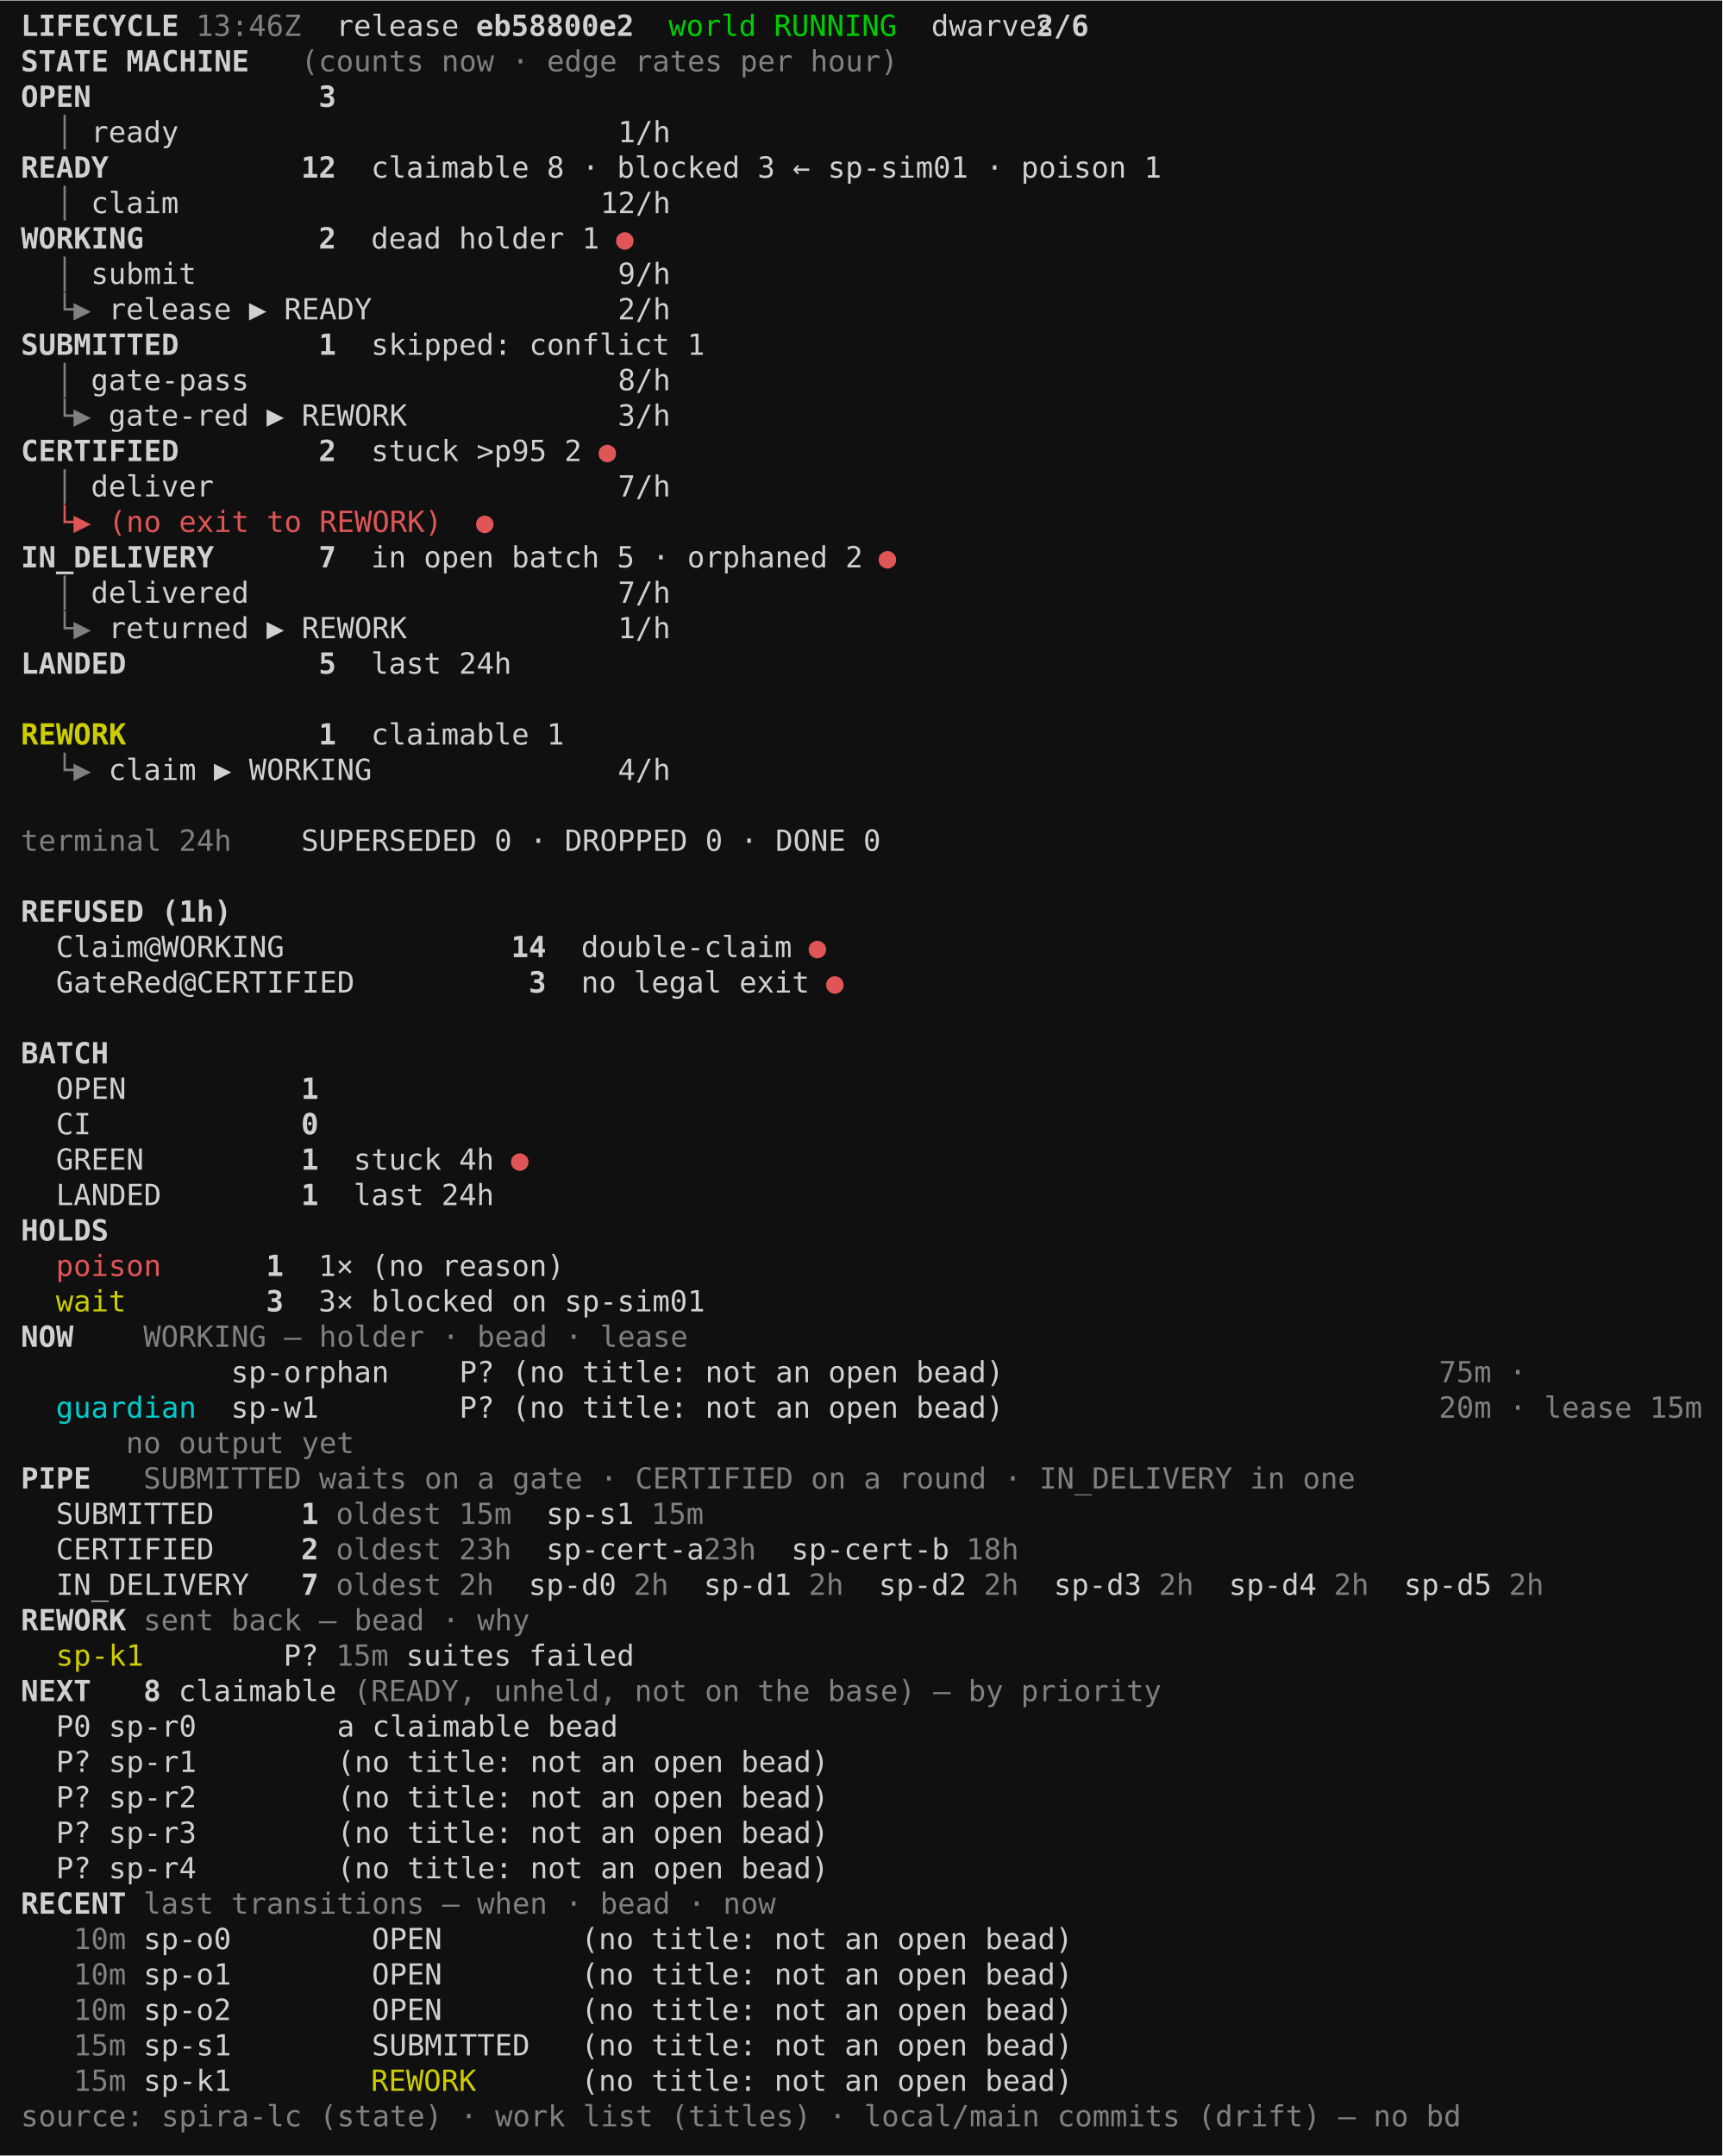
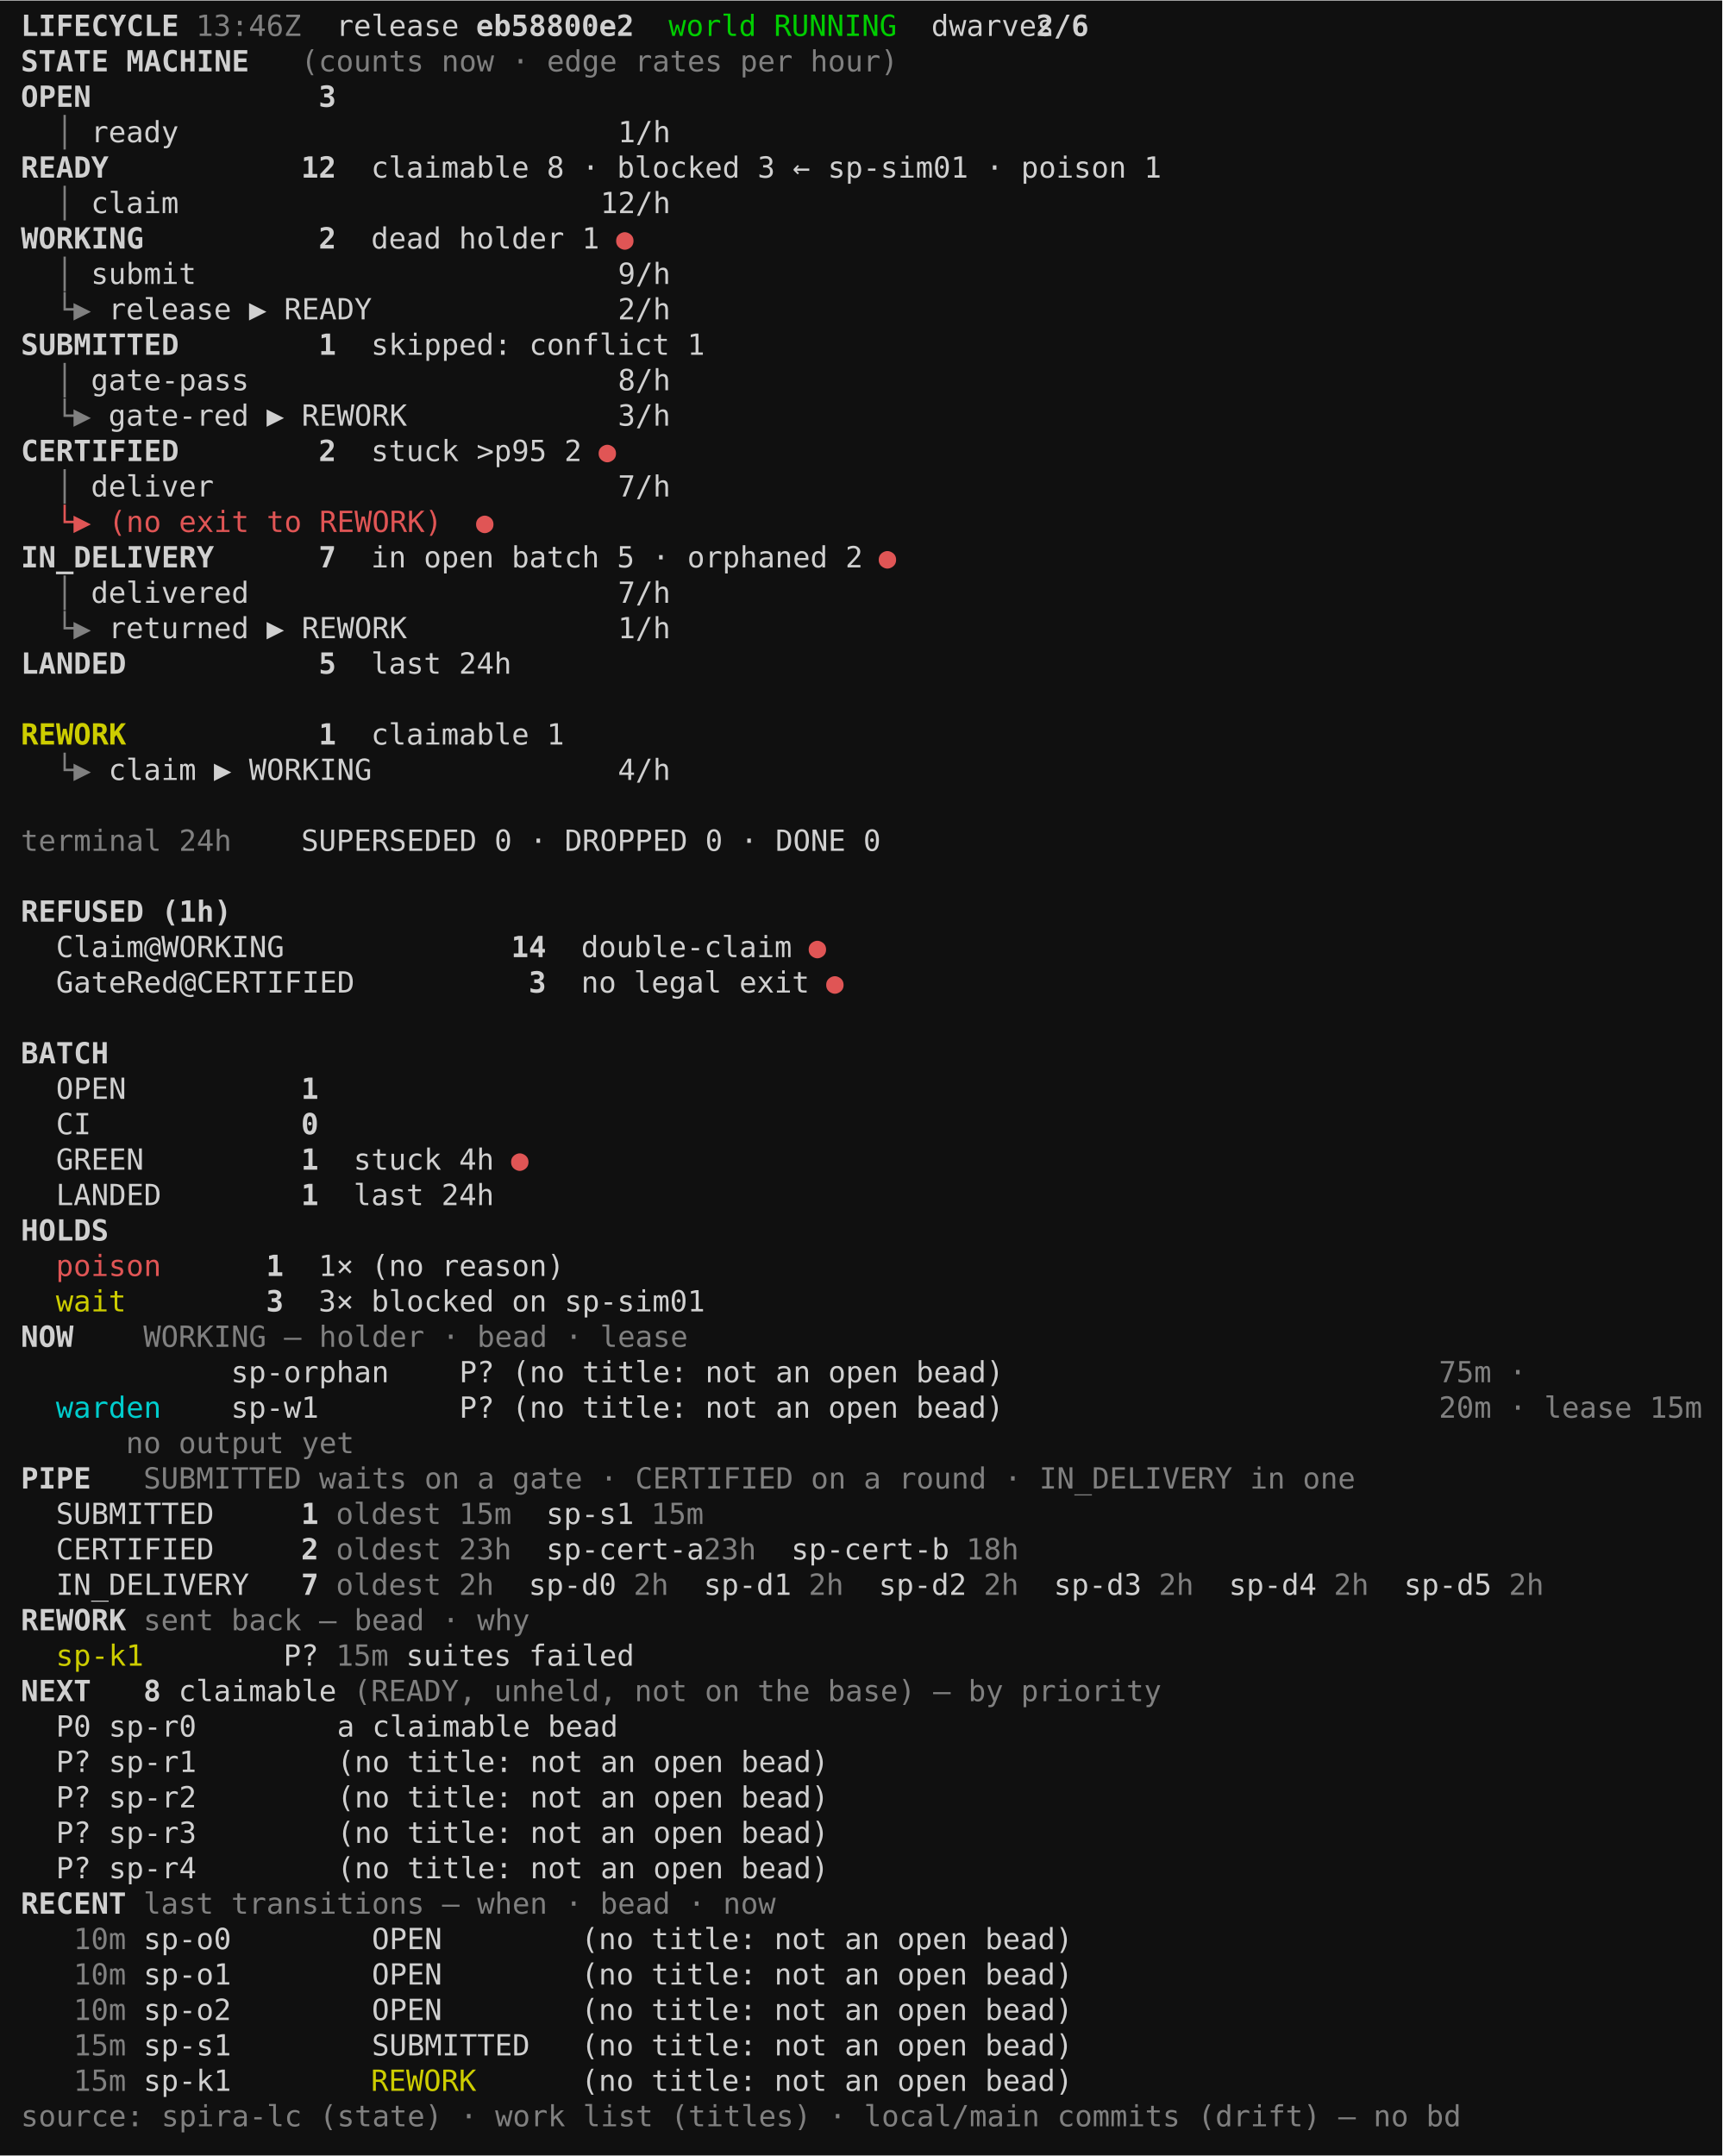
<svg xmlns="http://www.w3.org/2000/svg" width="826" height="1034" viewBox="0 0 826.4 1034.0" font-family="DejaVu Sans Mono,Menlo,monospace" font-size="14.0">
  <rect width="100%" height="100%" fill="#101010" />
  <text x="10.0" y="17.0" fill="#d0d0d0" font-weight="bold" xml:space="preserve">LIFECYCLE</text>
  <text x="94.0" y="17.0" fill="#808080" xml:space="preserve">13:46Z</text>
  <text x="144.4" y="17.0" fill="#d0d0d0" xml:space="preserve">  release </text>
  <text x="228.4" y="17.0" fill="#d0d0d0" font-weight="bold" xml:space="preserve">eb58800e2</text>
  <text x="320.8" y="17.0" fill="#00cd00" xml:space="preserve">world RUNNING</text>
  <text x="430.0" y="17.0" fill="#d0d0d0" xml:space="preserve">  dwarves </text>
  <text x="497.2" y="17.0" fill="#d0d0d0" font-weight="bold" xml:space="preserve">2/6</text>
  <text x="10.0" y="34.0" fill="#d0d0d0" font-weight="bold" xml:space="preserve">STATE MACHINE</text>
  <text x="144.4" y="34.0" fill="#808080" xml:space="preserve">(counts now · edge rates per hour)</text>
  <text x="10.0" y="51.0" fill="#d0d0d0" font-weight="bold" xml:space="preserve">OPEN          </text>
  <text x="127.6" y="51.0" fill="#d0d0d0" font-weight="bold" xml:space="preserve">   3</text>
  <text x="26.8" y="68.0" fill="#808080" xml:space="preserve">│</text>
  <text x="35.2" y="68.0" fill="#d0d0d0" xml:space="preserve"> ready                         1/h</text>
  <text x="10.0" y="85.0" fill="#d0d0d0" font-weight="bold" xml:space="preserve">READY         </text>
  <text x="127.6" y="85.0" fill="#d0d0d0" font-weight="bold" xml:space="preserve">  12</text>
  <text x="161.2" y="85.0" fill="#d0d0d0" xml:space="preserve">  claimable 8 · blocked 3 ← sp-sim01 · poison 1</text>
  <text x="26.8" y="102.0" fill="#808080" xml:space="preserve">│</text>
  <text x="35.2" y="102.0" fill="#d0d0d0" xml:space="preserve"> claim                        12/h</text>
  <text x="10.0" y="119.0" fill="#d0d0d0" font-weight="bold" xml:space="preserve">WORKING       </text>
  <text x="127.6" y="119.0" fill="#d0d0d0" font-weight="bold" xml:space="preserve">   2</text>
  <text x="161.2" y="119.0" fill="#d0d0d0" xml:space="preserve">  dead holder 1 </text>
  <text x="295.6" y="119.0" fill="#e05555" xml:space="preserve">●</text>
  <text x="26.8" y="136.0" fill="#808080" xml:space="preserve">│</text>
  <text x="35.2" y="136.0" fill="#d0d0d0" xml:space="preserve"> submit                        9/h</text>
  <text x="26.8" y="153.0" fill="#808080" xml:space="preserve">└▶</text>
  <text x="43.6" y="153.0" fill="#d0d0d0" xml:space="preserve"> release ▶ READY              2/h</text>
  <text x="10.0" y="170.0" fill="#d0d0d0" font-weight="bold" xml:space="preserve">SUBMITTED     </text>
  <text x="127.6" y="170.0" fill="#d0d0d0" font-weight="bold" xml:space="preserve">   1</text>
  <text x="161.2" y="170.0" fill="#d0d0d0" xml:space="preserve">  skipped: conflict 1</text>
  <text x="26.8" y="187.0" fill="#808080" xml:space="preserve">│</text>
  <text x="35.2" y="187.0" fill="#d0d0d0" xml:space="preserve"> gate-pass                     8/h</text>
  <text x="26.8" y="204.0" fill="#808080" xml:space="preserve">└▶</text>
  <text x="43.6" y="204.0" fill="#d0d0d0" xml:space="preserve"> gate-red ▶ REWORK            3/h</text>
  <text x="10.0" y="221.0" fill="#d0d0d0" font-weight="bold" xml:space="preserve">CERTIFIED     </text>
  <text x="127.6" y="221.0" fill="#d0d0d0" font-weight="bold" xml:space="preserve">   2</text>
  <text x="161.2" y="221.0" fill="#d0d0d0" xml:space="preserve">  stuck &gt;p95 2 </text>
  <text x="287.2" y="221.0" fill="#e05555" xml:space="preserve">●</text>
  <text x="26.8" y="238.0" fill="#808080" xml:space="preserve">│</text>
  <text x="35.2" y="238.0" fill="#d0d0d0" xml:space="preserve"> deliver                       7/h</text>
  <text x="26.8" y="255.0" fill="#e05555" xml:space="preserve">└▶ (no exit to REWORK)</text>
  <text x="228.4" y="255.0" fill="#e05555" xml:space="preserve">●</text>
  <text x="10.0" y="272.0" fill="#d0d0d0" font-weight="bold" xml:space="preserve">IN_DELIVERY   </text>
  <text x="127.6" y="272.0" fill="#d0d0d0" font-weight="bold" xml:space="preserve">   7</text>
  <text x="161.2" y="272.0" fill="#d0d0d0" xml:space="preserve">  in open batch 5 · orphaned 2 </text>
  <text x="421.6" y="272.0" fill="#e05555" xml:space="preserve">●</text>
  <text x="26.8" y="289.0" fill="#808080" xml:space="preserve">│</text>
  <text x="35.2" y="289.0" fill="#d0d0d0" xml:space="preserve"> delivered                     7/h</text>
  <text x="26.8" y="306.0" fill="#808080" xml:space="preserve">└▶</text>
  <text x="43.6" y="306.0" fill="#d0d0d0" xml:space="preserve"> returned ▶ REWORK            1/h</text>
  <text x="10.0" y="323.0" fill="#d0d0d0" font-weight="bold" xml:space="preserve">LANDED        </text>
  <text x="127.6" y="323.0" fill="#d0d0d0" font-weight="bold" xml:space="preserve">   5</text>
  <text x="161.2" y="323.0" fill="#d0d0d0" xml:space="preserve">  last 24h</text>
  <text x="10.0" y="357.0" fill="#cdcd00" font-weight="bold" xml:space="preserve">REWORK        </text>
  <text x="127.6" y="357.0" fill="#d0d0d0" font-weight="bold" xml:space="preserve">   1</text>
  <text x="161.2" y="357.0" fill="#d0d0d0" xml:space="preserve">  claimable 1</text>
  <text x="26.8" y="374.0" fill="#808080" xml:space="preserve">└▶</text>
  <text x="43.6" y="374.0" fill="#d0d0d0" xml:space="preserve"> claim ▶ WORKING              4/h</text>
  <text x="10.0" y="408.0" fill="#808080" xml:space="preserve">terminal 24h</text>
  <text x="110.8" y="408.0" fill="#d0d0d0" xml:space="preserve">    SUPERSEDED 0 · DROPPED 0 · DONE 0</text>
  <text x="10.0" y="442.0" fill="#d0d0d0" font-weight="bold" xml:space="preserve">REFUSED (1h)</text>
  <text x="10.0" y="459.0" fill="#d0d0d0" xml:space="preserve">  Claim@WORKING           </text>
  <text x="228.4" y="459.0" fill="#d0d0d0" font-weight="bold" xml:space="preserve">  14</text>
  <text x="262.0" y="459.0" fill="#d0d0d0" xml:space="preserve">  double-claim </text>
  <text x="388.0" y="459.0" fill="#e05555" xml:space="preserve">●</text>
  <text x="10.0" y="476.0" fill="#d0d0d0" xml:space="preserve">  GateRed@CERTIFIED       </text>
  <text x="228.4" y="476.0" fill="#d0d0d0" font-weight="bold" xml:space="preserve">   3</text>
  <text x="262.0" y="476.0" fill="#d0d0d0" xml:space="preserve">  no legal exit </text>
  <text x="396.4" y="476.0" fill="#e05555" xml:space="preserve">●</text>
  <text x="10.0" y="510.0" fill="#d0d0d0" font-weight="bold" xml:space="preserve">BATCH</text>
  <text x="10.0" y="527.0" fill="#d0d0d0" xml:space="preserve">  OPEN        </text>
  <text x="127.6" y="527.0" fill="#d0d0d0" font-weight="bold" xml:space="preserve">  1</text>
  <text x="10.0" y="544.0" fill="#d0d0d0" xml:space="preserve">  CI          </text>
  <text x="127.6" y="544.0" fill="#d0d0d0" font-weight="bold" xml:space="preserve">  0</text>
  <text x="10.0" y="561.0" fill="#d0d0d0" xml:space="preserve">  GREEN       </text>
  <text x="127.6" y="561.0" fill="#d0d0d0" font-weight="bold" xml:space="preserve">  1</text>
  <text x="152.8" y="561.0" fill="#d0d0d0" xml:space="preserve">  stuck 4h </text>
  <text x="245.2" y="561.0" fill="#e05555" xml:space="preserve">●</text>
  <text x="10.0" y="578.0" fill="#d0d0d0" xml:space="preserve">  LANDED      </text>
  <text x="127.6" y="578.0" fill="#d0d0d0" font-weight="bold" xml:space="preserve">  1</text>
  <text x="152.8" y="578.0" fill="#d0d0d0" xml:space="preserve">  last 24h</text>
  <text x="10.0" y="595.0" fill="#d0d0d0" font-weight="bold" xml:space="preserve">HOLDS</text>
  <text x="26.8" y="612.0" fill="#e05555" xml:space="preserve">poison   </text>
  <text x="102.4" y="612.0" fill="#d0d0d0" font-weight="bold" xml:space="preserve">   1</text>
  <text x="136.0" y="612.0" fill="#d0d0d0" xml:space="preserve">  1× (no reason)</text>
  <text x="26.8" y="629.0" fill="#cdcd00" xml:space="preserve">wait     </text>
  <text x="102.4" y="629.0" fill="#d0d0d0" font-weight="bold" xml:space="preserve">   3</text>
  <text x="136.0" y="629.0" fill="#d0d0d0" xml:space="preserve">  3× blocked on sp-sim01</text>
  <text x="10.0" y="646.0" fill="#d0d0d0" font-weight="bold" xml:space="preserve">NOW</text>
  <text x="68.8" y="646.0" fill="#808080" xml:space="preserve">WORKING — holder · bead · lease</text>
  <text x="102.4" y="663.0" fill="#d0d0d0" xml:space="preserve"> sp-orphan    P? (no title: not an open bead)                         </text>
  <text x="690.4" y="663.0" fill="#808080" xml:space="preserve">75m · </text>
-   <text x="26.8" y="680.0" fill="#00cdcd" xml:space="preserve">guardian </text>
+   <text x="26.8" y="680.0" fill="#00cdcd" xml:space="preserve">warden </text>
  <text x="102.4" y="680.0" fill="#d0d0d0" xml:space="preserve"> sp-w1        P? (no title: not an open bead)                         </text>
  <text x="690.4" y="680.0" fill="#808080" xml:space="preserve">20m · lease 15m</text>
  <text x="60.4" y="697.0" fill="#808080" xml:space="preserve">no output yet</text>
  <text x="10.0" y="714.0" fill="#d0d0d0" font-weight="bold" xml:space="preserve">PIPE</text>
  <text x="68.8" y="714.0" fill="#808080" xml:space="preserve">SUBMITTED waits on a gate · CERTIFIED on a round · IN_DELIVERY in one</text>
  <text x="10.0" y="731.0" fill="#d0d0d0" xml:space="preserve">  SUBMITTED   </text>
  <text x="127.6" y="731.0" fill="#d0d0d0" font-weight="bold" xml:space="preserve">  1</text>
  <text x="161.2" y="731.0" fill="#808080" xml:space="preserve">oldest 15m</text>
  <text x="245.2" y="731.0" fill="#d0d0d0" xml:space="preserve">  sp-s1 </text>
  <text x="312.4" y="731.0" fill="#808080" xml:space="preserve">15m</text>
  <text x="10.0" y="748.0" fill="#d0d0d0" xml:space="preserve">  CERTIFIED   </text>
  <text x="127.6" y="748.0" fill="#d0d0d0" font-weight="bold" xml:space="preserve">  2</text>
  <text x="161.2" y="748.0" fill="#808080" xml:space="preserve">oldest 23h</text>
  <text x="245.2" y="748.0" fill="#d0d0d0" xml:space="preserve">  sp-cert-a </text>
  <text x="337.6" y="748.0" fill="#808080" xml:space="preserve">23h</text>
  <text x="362.8" y="748.0" fill="#d0d0d0" xml:space="preserve">  sp-cert-b </text>
  <text x="463.6" y="748.0" fill="#808080" xml:space="preserve">18h</text>
  <text x="10.0" y="765.0" fill="#d0d0d0" xml:space="preserve">  IN_DELIVERY </text>
  <text x="127.6" y="765.0" fill="#d0d0d0" font-weight="bold" xml:space="preserve">  7</text>
  <text x="161.2" y="765.0" fill="#808080" xml:space="preserve">oldest 2h</text>
  <text x="236.8" y="765.0" fill="#d0d0d0" xml:space="preserve">  sp-d0 </text>
  <text x="304.0" y="765.0" fill="#808080" xml:space="preserve">2h</text>
  <text x="320.8" y="765.0" fill="#d0d0d0" xml:space="preserve">  sp-d1 </text>
  <text x="388.0" y="765.0" fill="#808080" xml:space="preserve">2h</text>
  <text x="404.8" y="765.0" fill="#d0d0d0" xml:space="preserve">  sp-d2 </text>
  <text x="472.0" y="765.0" fill="#808080" xml:space="preserve">2h</text>
  <text x="488.8" y="765.0" fill="#d0d0d0" xml:space="preserve">  sp-d3 </text>
  <text x="556.0" y="765.0" fill="#808080" xml:space="preserve">2h</text>
  <text x="572.8" y="765.0" fill="#d0d0d0" xml:space="preserve">  sp-d4 </text>
  <text x="640.0" y="765.0" fill="#808080" xml:space="preserve">2h</text>
  <text x="656.8" y="765.0" fill="#d0d0d0" xml:space="preserve">  sp-d5 </text>
  <text x="724.0" y="765.0" fill="#808080" xml:space="preserve">2h</text>
  <text x="10.0" y="782.0" fill="#d0d0d0" font-weight="bold" xml:space="preserve">REWORK</text>
  <text x="68.8" y="782.0" fill="#808080" xml:space="preserve">sent back — bead · why</text>
  <text x="26.8" y="799.0" fill="#cdcd00" xml:space="preserve">sp-k1       </text>
  <text x="127.6" y="799.0" fill="#d0d0d0" xml:space="preserve"> P? </text>
  <text x="161.2" y="799.0" fill="#808080" xml:space="preserve">15m</text>
  <text x="186.4" y="799.0" fill="#d0d0d0" xml:space="preserve"> suites failed</text>
  <text x="10.0" y="816.0" fill="#d0d0d0" font-weight="bold" xml:space="preserve">NEXT</text>
  <text x="68.8" y="816.0" fill="#d0d0d0" font-weight="bold" xml:space="preserve">8</text>
  <text x="77.2" y="816.0" fill="#d0d0d0" xml:space="preserve"> claimable </text>
  <text x="169.6" y="816.0" fill="#808080" xml:space="preserve">(READY, unheld, not on the base) — by priority</text>
  <text x="10.0" y="833.0" fill="#d0d0d0" xml:space="preserve">  P0 sp-r0        a claimable bead</text>
  <text x="10.0" y="850.0" fill="#d0d0d0" xml:space="preserve">  P? sp-r1        (no title: not an open bead)</text>
  <text x="10.0" y="867.0" fill="#d0d0d0" xml:space="preserve">  P? sp-r2        (no title: not an open bead)</text>
  <text x="10.0" y="884.0" fill="#d0d0d0" xml:space="preserve">  P? sp-r3        (no title: not an open bead)</text>
  <text x="10.0" y="901.0" fill="#d0d0d0" xml:space="preserve">  P? sp-r4        (no title: not an open bead)</text>
  <text x="10.0" y="918.0" fill="#d0d0d0" font-weight="bold" xml:space="preserve">RECENT</text>
  <text x="68.8" y="918.0" fill="#808080" xml:space="preserve">last transitions — when · bead · now</text>
  <text x="26.8" y="935.0" fill="#808080" xml:space="preserve"> 10m</text>
  <text x="60.4" y="935.0" fill="#d0d0d0" xml:space="preserve"> sp-o0        OPEN       </text>
  <text x="270.4" y="935.0" fill="#d0d0d0" xml:space="preserve"> (no title: not an open bead)</text>
  <text x="26.8" y="952.0" fill="#808080" xml:space="preserve"> 10m</text>
  <text x="60.4" y="952.0" fill="#d0d0d0" xml:space="preserve"> sp-o1        OPEN       </text>
  <text x="270.4" y="952.0" fill="#d0d0d0" xml:space="preserve"> (no title: not an open bead)</text>
  <text x="26.8" y="969.0" fill="#808080" xml:space="preserve"> 10m</text>
  <text x="60.4" y="969.0" fill="#d0d0d0" xml:space="preserve"> sp-o2        OPEN       </text>
  <text x="270.4" y="969.0" fill="#d0d0d0" xml:space="preserve"> (no title: not an open bead)</text>
  <text x="26.8" y="986.0" fill="#808080" xml:space="preserve"> 15m</text>
  <text x="60.4" y="986.0" fill="#d0d0d0" xml:space="preserve"> sp-s1        SUBMITTED  </text>
  <text x="270.4" y="986.0" fill="#d0d0d0" xml:space="preserve"> (no title: not an open bead)</text>
  <text x="26.8" y="1003.0" fill="#808080" xml:space="preserve"> 15m</text>
  <text x="60.4" y="1003.0" fill="#d0d0d0" xml:space="preserve"> sp-k1        </text>
  <text x="178.0" y="1003.0" fill="#cdcd00" xml:space="preserve">REWORK     </text>
  <text x="270.4" y="1003.0" fill="#d0d0d0" xml:space="preserve"> (no title: not an open bead)</text>
  <text x="10.0" y="1020.0" fill="#808080" xml:space="preserve">source: spira-lc (state) · work list (titles) · local/main commits (drift) — no bd</text>
</svg>
